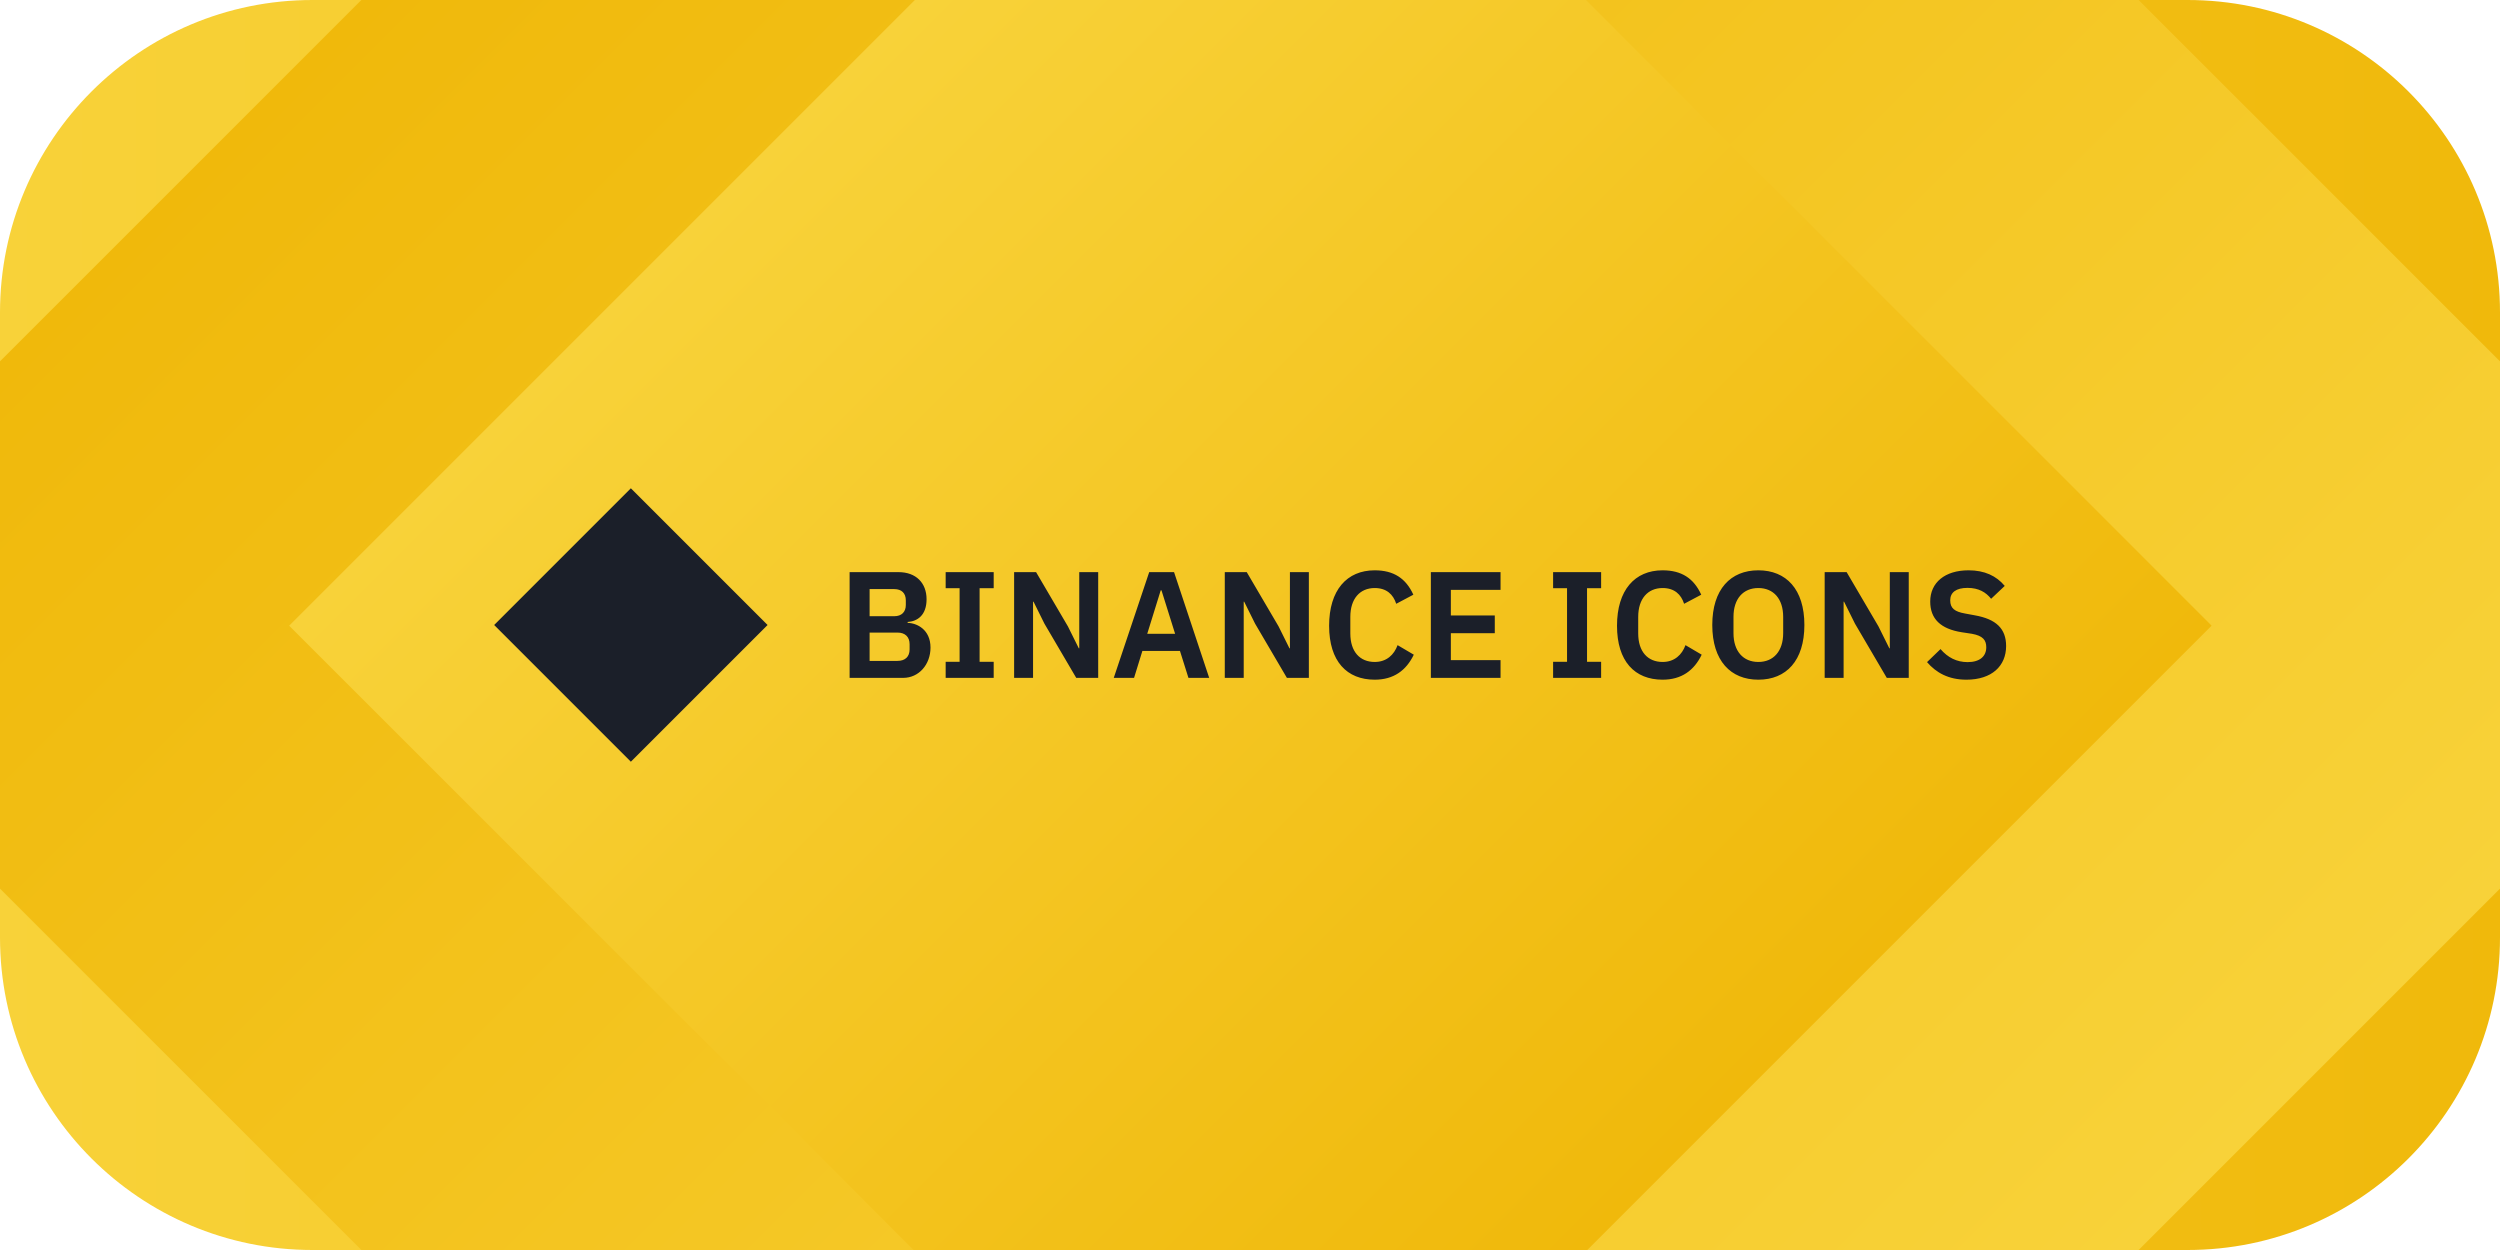
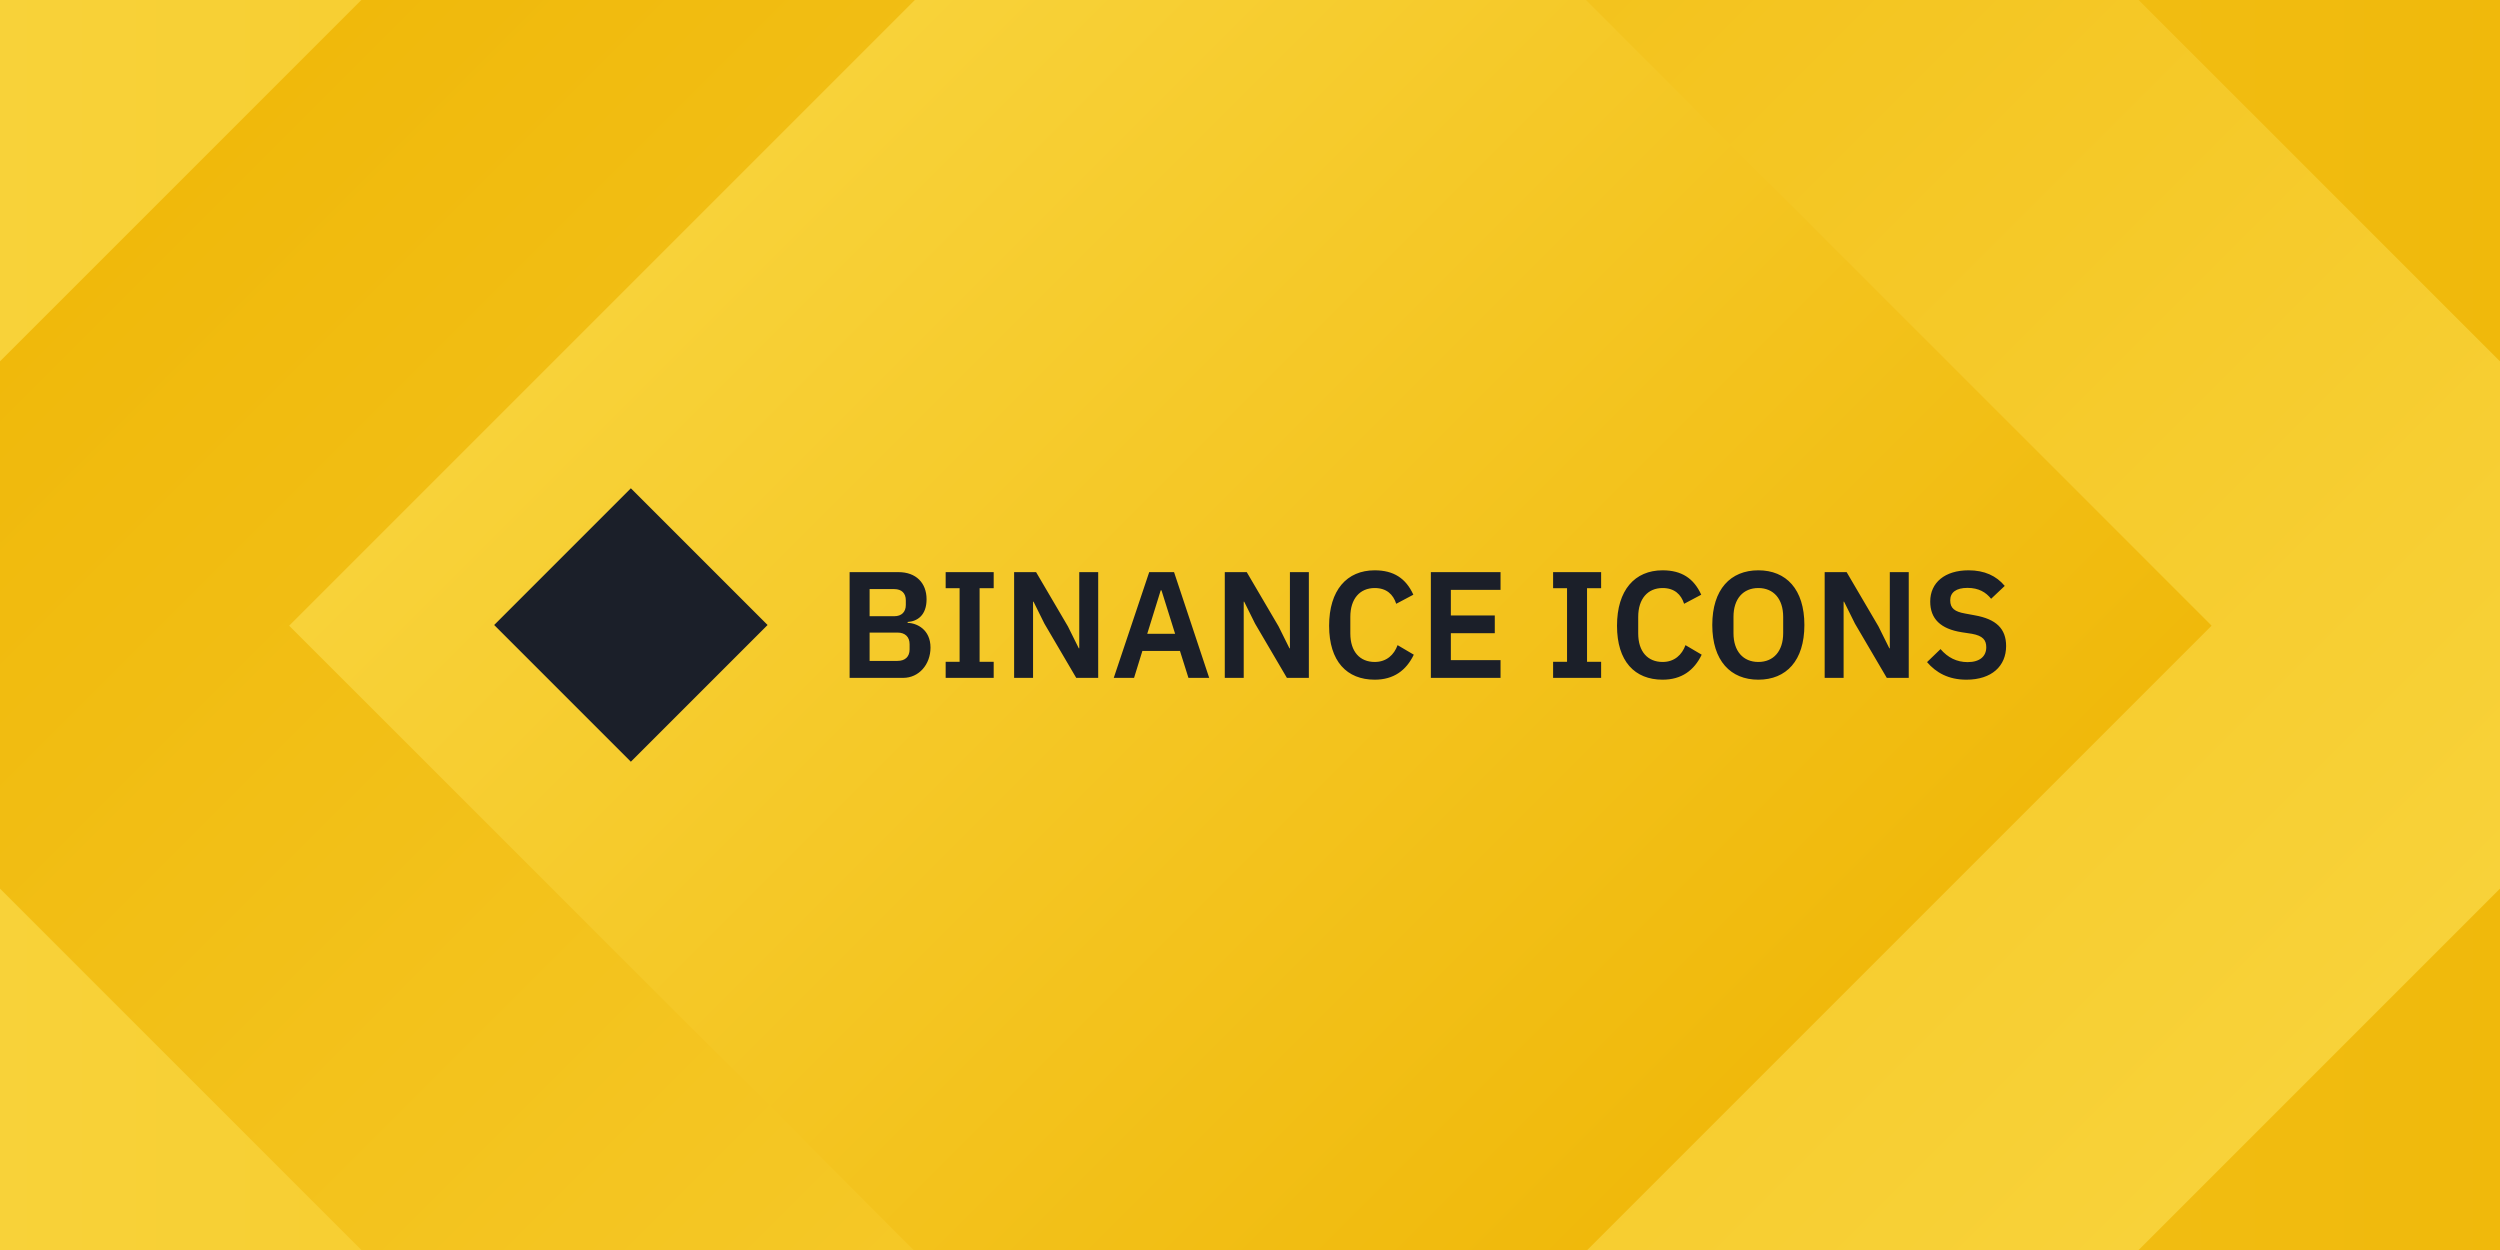
<svg xmlns="http://www.w3.org/2000/svg" xmlns:xlink="http://www.w3.org/1999/xlink" fill="none" height="640" viewBox="0 0 1280 640" width="1280">
  <linearGradient id="a">
    <stop offset="0" stop-color="#f8d239" />
    <stop offset="1" stop-color="#f0b90b" />
  </linearGradient>
  <linearGradient id="b" gradientUnits="userSpaceOnUse" x1="0" x2="1280" xlink:href="#a" y1="320" y2="320" />
  <linearGradient id="c" gradientUnits="userSpaceOnUse" x1="639.989" x2="1735.99" y1="93" y2="93">
    <stop offset="0" stop-color="#f0b90b" />
    <stop offset="1" stop-color="#f8d239" />
  </linearGradient>
  <linearGradient id="d" gradientUnits="userSpaceOnUse" x1="640.2" x2="1336.2" xlink:href="#a" y1="176.2" y2="176.2" />
  <clipPath id="e">
-     <rect height="640" rx="160" width="1280" />
+     <path d="m0 0h1280v640h-1280z" />
  </clipPath>
  <g clip-path="url(#e)">
-     <rect fill="url(#b)" height="640" rx="160" width="1280" />
+     <path d="m0 0h1280v640h-1280z" fill="url(#b)" />
    <path d="m639.989-455h1096v1096h-1096z" fill="url(#c)" transform="matrix(.7071068 .7071068 -.7071068 .7071068 -134.2851 -585.807)" />
    <path d="m640.2-171.8h696v696h-696z" fill="url(#d)" transform="matrix(.7071068 .7071068 -.7071068 .7071068 66.02929 -503.0088)" />
    <g fill="#1b1f29">
-       <path d="m435 292.931v54.138h27.457c7.989 0 13.961-6.825 13.961-15.512 0-9.23-6.98-12.565-11.712-12.643v-.465c4.964-.31 9.696-3.413 9.696-11.635 0-8.376-5.43-13.883-14.349-13.883zm10.238 22.57v-13.883h12.643c3.723 0 5.895 2.094 5.895 5.739v2.405c0 3.568-2.172 5.739-5.895 5.739zm0 22.881v-14.504h14.272c3.878 0 6.205 2.172 6.205 5.972v2.638c0 3.8-2.327 5.894-6.205 5.894zm38.943 8.687h24.587v-8.221h-7.213v-37.696h7.213v-8.221h-24.587v8.221h7.136v37.696h-7.136zm50.559-27.767 16.289 27.767h11.246v-54.138h-9.695v39.014h-.233l-5.584-11.247-16.288-27.767h-11.247v54.138h9.695v-39.014h.233zm73.742 27.767h10.627l-17.995-54.138h-12.72l-18.149 54.138h10.393l4.266-13.806h19.235zm-13.805-44.831 6.98 22.261h-14.271l6.903-22.261zm47.922 17.064 16.288 27.767h11.247v-54.138h-9.695v39.014h-.233l-5.584-11.247-16.289-27.767h-11.246v54.138h9.695v-39.014h.233zm61.255 28.698c9.696 0 16.133-4.731 20.011-12.798l-8.299-4.886c-1.784 4.886-5.584 8.609-11.712 8.609-7.601 0-12.487-5.274-12.487-14.582v-8.531c0-9.23 4.886-14.737 12.487-14.737 6.05 0 9.463 3.257 11.014 8.066l8.765-4.653c-3.801-8.377-10.083-12.488-19.779-12.488-14.271 0-23.346 10.161-23.346 28.388s9.075 27.612 23.346 27.612zm28.745-.931h35.679v-9.075h-25.441v-13.806h22.493v-9.074h-22.493v-13.108h25.441v-9.075h-35.679zm62.589 0h24.587v-8.221h-7.213v-37.696h7.213v-8.221h-24.587v8.221h7.135v37.696h-7.135zm56.066.931c9.695 0 16.133-4.731 20.011-12.798l-8.299-4.886c-1.784 4.886-5.585 8.609-11.712 8.609-7.601 0-12.488-5.274-12.488-14.582v-8.531c0-9.23 4.887-14.737 12.488-14.737 6.05 0 9.462 3.257 11.013 8.066l8.765-4.653c-3.8-8.377-10.083-12.488-19.778-12.488-14.272 0-23.347 10.161-23.347 28.388s9.075 27.612 23.347 27.612zm49.011 0c14.272 0 23.579-9.695 23.579-28s-9.307-28-23.579-28c-14.194 0-23.579 9.695-23.579 28s9.385 28 23.579 28zm0-9.075c-7.756 0-12.72-5.507-12.72-14.737v-8.376c0-9.23 4.964-14.737 12.72-14.737 7.757 0 12.721 5.507 12.721 14.737v8.376c0 9.23-4.964 14.737-12.721 14.737zm49.477-19.623 16.288 27.767h11.247v-54.138h-9.695v39.014h-.233l-5.585-11.247-16.288-27.767h-11.246v54.138h9.695v-39.014h.233zm57.068 28.698c12.95 0 20.32-6.981 20.32-17.219 0-8.92-5.12-13.806-16.06-15.745l-5.04-.931c-5.19-.93-7.52-2.637-7.52-6.748 0-4.033 3.02-6.36 8.84-6.36 5.74 0 9.46 2.25 12.1 5.585l6.98-6.593c-4.34-5.197-10.39-7.989-18.54-7.989-12.095 0-19.619 6.283-19.619 15.978 0 8.842 5.275 14.039 16.209 15.745l5.12.776c5.66 1.008 7.37 3.257 7.37 6.903 0 4.576-3.26 7.601-9.54 7.601-5.59 0-10.161-2.327-13.884-6.671l-6.904 6.671c4.577 5.352 10.937 8.997 20.168 8.997z" />
+       <path d="m435 292.931v54.138h27.457c7.989 0 13.961-6.825 13.961-15.512 0-9.23-6.98-12.565-11.712-12.643v-.465c4.964-.31 9.696-3.413 9.696-11.635 0-8.376-5.43-13.883-14.349-13.883zm10.238 22.57v-13.883h12.643c3.723 0 5.895 2.094 5.895 5.739v2.405c0 3.568-2.172 5.739-5.895 5.739zm0 22.881v-14.504h14.272c3.878 0 6.205 2.172 6.205 5.972v2.638c0 3.8-2.327 5.894-6.205 5.894zm38.943 8.687h24.587v-8.221h-7.213v-37.696h7.213v-8.221h-24.587v8.221h7.136v37.696h-7.136zm50.559-27.767 16.289 27.767h11.246v-54.138h-9.695v39.014h-.233l-5.584-11.247-16.288-27.767h-11.247v54.138h9.695v-39.014h.233zm73.742 27.767h10.627l-17.995-54.138h-12.72l-18.149 54.138h10.393l4.266-13.806h19.235zm-13.805-44.831 6.98 22.261h-14.271l6.903-22.261zm47.922 17.064 16.288 27.767h11.247v-54.138h-9.695v39.014h-.233l-5.584-11.247-16.289-27.767h-11.246v54.138h9.695v-39.014h.233zm61.255 28.698c9.696 0 16.133-4.731 20.011-12.798l-8.299-4.886c-1.784 4.886-5.584 8.609-11.712 8.609-7.601 0-12.487-5.274-12.487-14.582v-8.531c0-9.23 4.886-14.737 12.487-14.737 6.05 0 9.463 3.257 11.014 8.066l8.765-4.653c-3.801-8.377-10.083-12.488-19.779-12.488-14.271 0-23.346 10.161-23.346 28.388s9.075 27.612 23.346 27.612zm28.745-.931h35.678v-9.075h-25.44v-13.806h22.493v-9.074h-22.493v-13.108h25.44v-9.075h-35.678zm62.589 0h24.587v-8.221h-7.213v-37.696h7.213v-8.221h-24.587v8.221h7.135v37.696h-7.135zm56.066.931c9.695 0 16.133-4.731 20.011-12.798l-8.299-4.886c-1.784 4.886-5.585 8.609-11.712 8.609-7.601 0-12.488-5.274-12.488-14.582v-8.531c0-9.23 4.887-14.737 12.488-14.737 6.049 0 9.462 3.257 11.013 8.066l8.765-4.653c-3.8-8.377-10.083-12.488-19.778-12.488-14.272 0-23.347 10.161-23.347 28.388s9.075 27.612 23.347 27.612zm49.011 0c14.272 0 23.579-9.695 23.579-28s-9.307-28-23.579-28c-14.194 0-23.579 9.695-23.579 28s9.385 28 23.579 28zm0-9.075c-7.756 0-12.72-5.507-12.72-14.737v-8.376c0-9.23 4.964-14.737 12.72-14.737 7.757 0 12.721 5.507 12.721 14.737v8.376c0 9.23-4.964 14.737-12.721 14.737zm49.477-19.623 16.288 27.767h11.247v-54.138h-9.695v39.014h-.233l-5.585-11.247-16.288-27.767h-11.246v54.138h9.695v-39.014h.233zm57.068 28.698c12.95 0 20.32-6.981 20.32-17.219 0-8.92-5.12-13.806-16.06-15.745l-5.04-.931c-5.19-.93-7.52-2.637-7.52-6.748 0-4.033 3.02-6.36 8.84-6.36 5.74 0 9.46 2.25 12.1 5.585l6.98-6.593c-4.34-5.197-10.39-7.989-18.54-7.989-12.095 0-19.619 6.283-19.619 15.978 0 8.842 5.275 14.039 16.209 15.745l5.12.776c5.66 1.008 7.37 3.257 7.37 6.903 0 4.576-3.26 7.601-9.54 7.601-5.59 0-10.161-2.327-13.884-6.671l-6.903 6.671c4.576 5.352 10.936 8.997 20.167 8.997z" />
      <path d="m393 320-70-70-70 70 70 70z" />
    </g>
  </g>
</svg>
